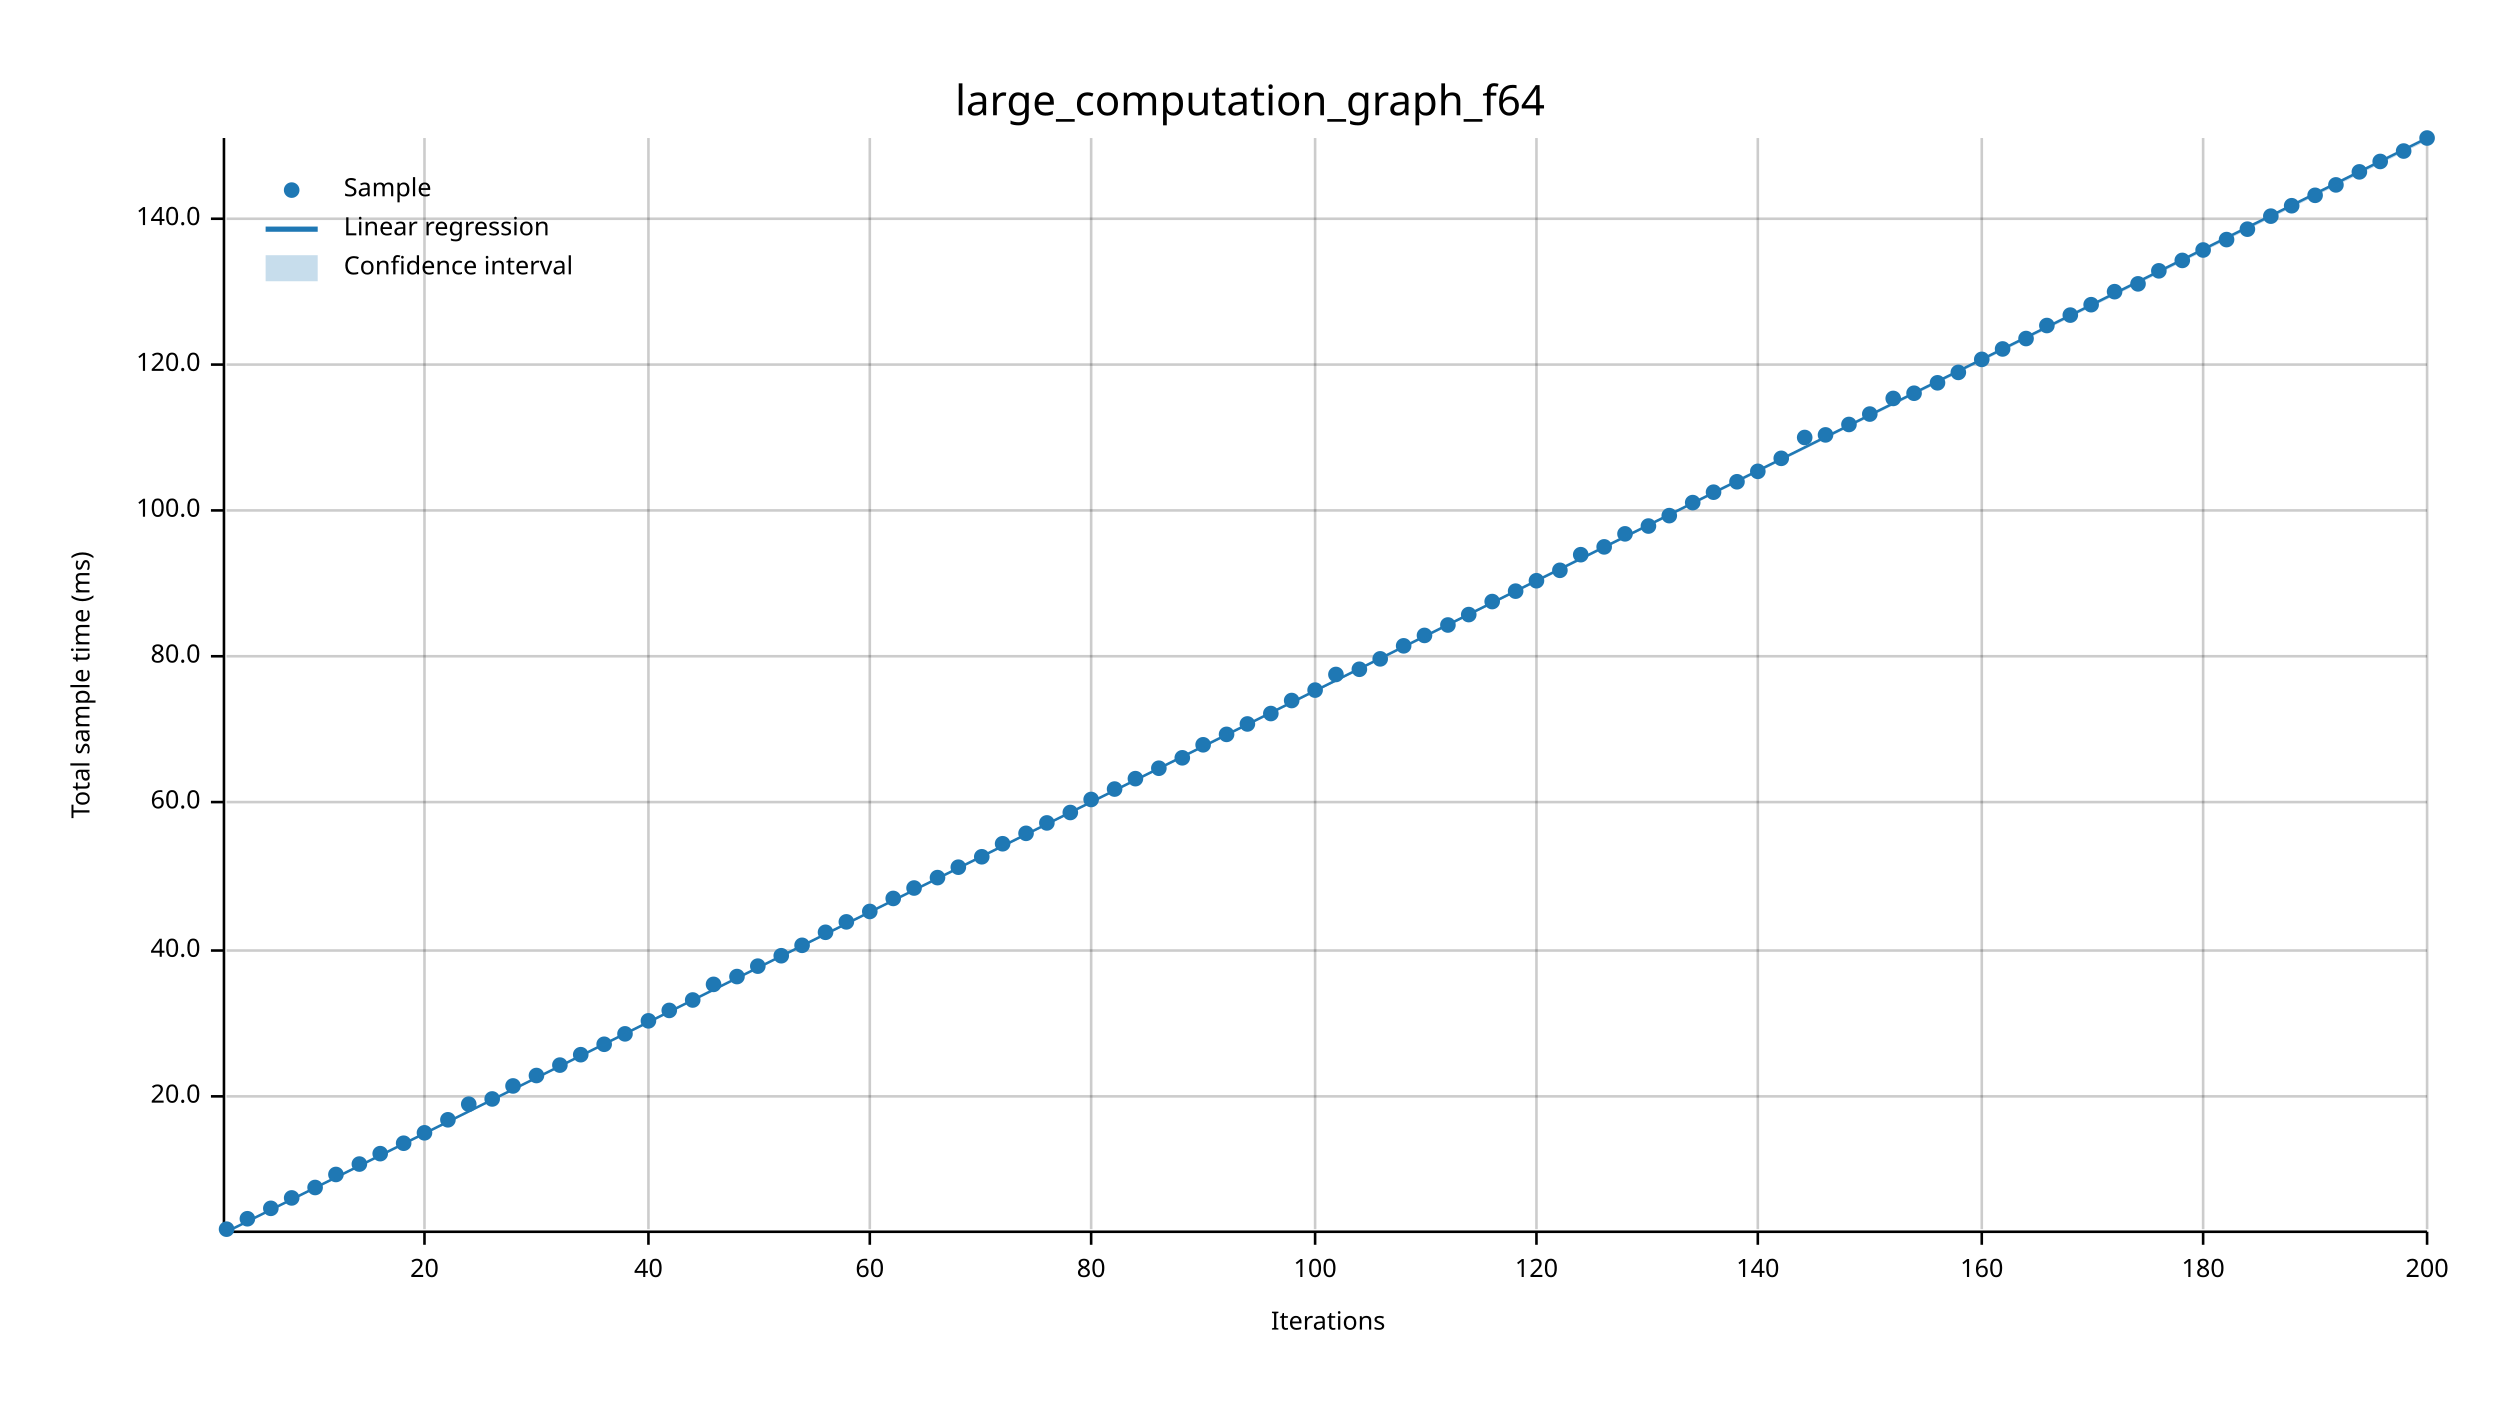
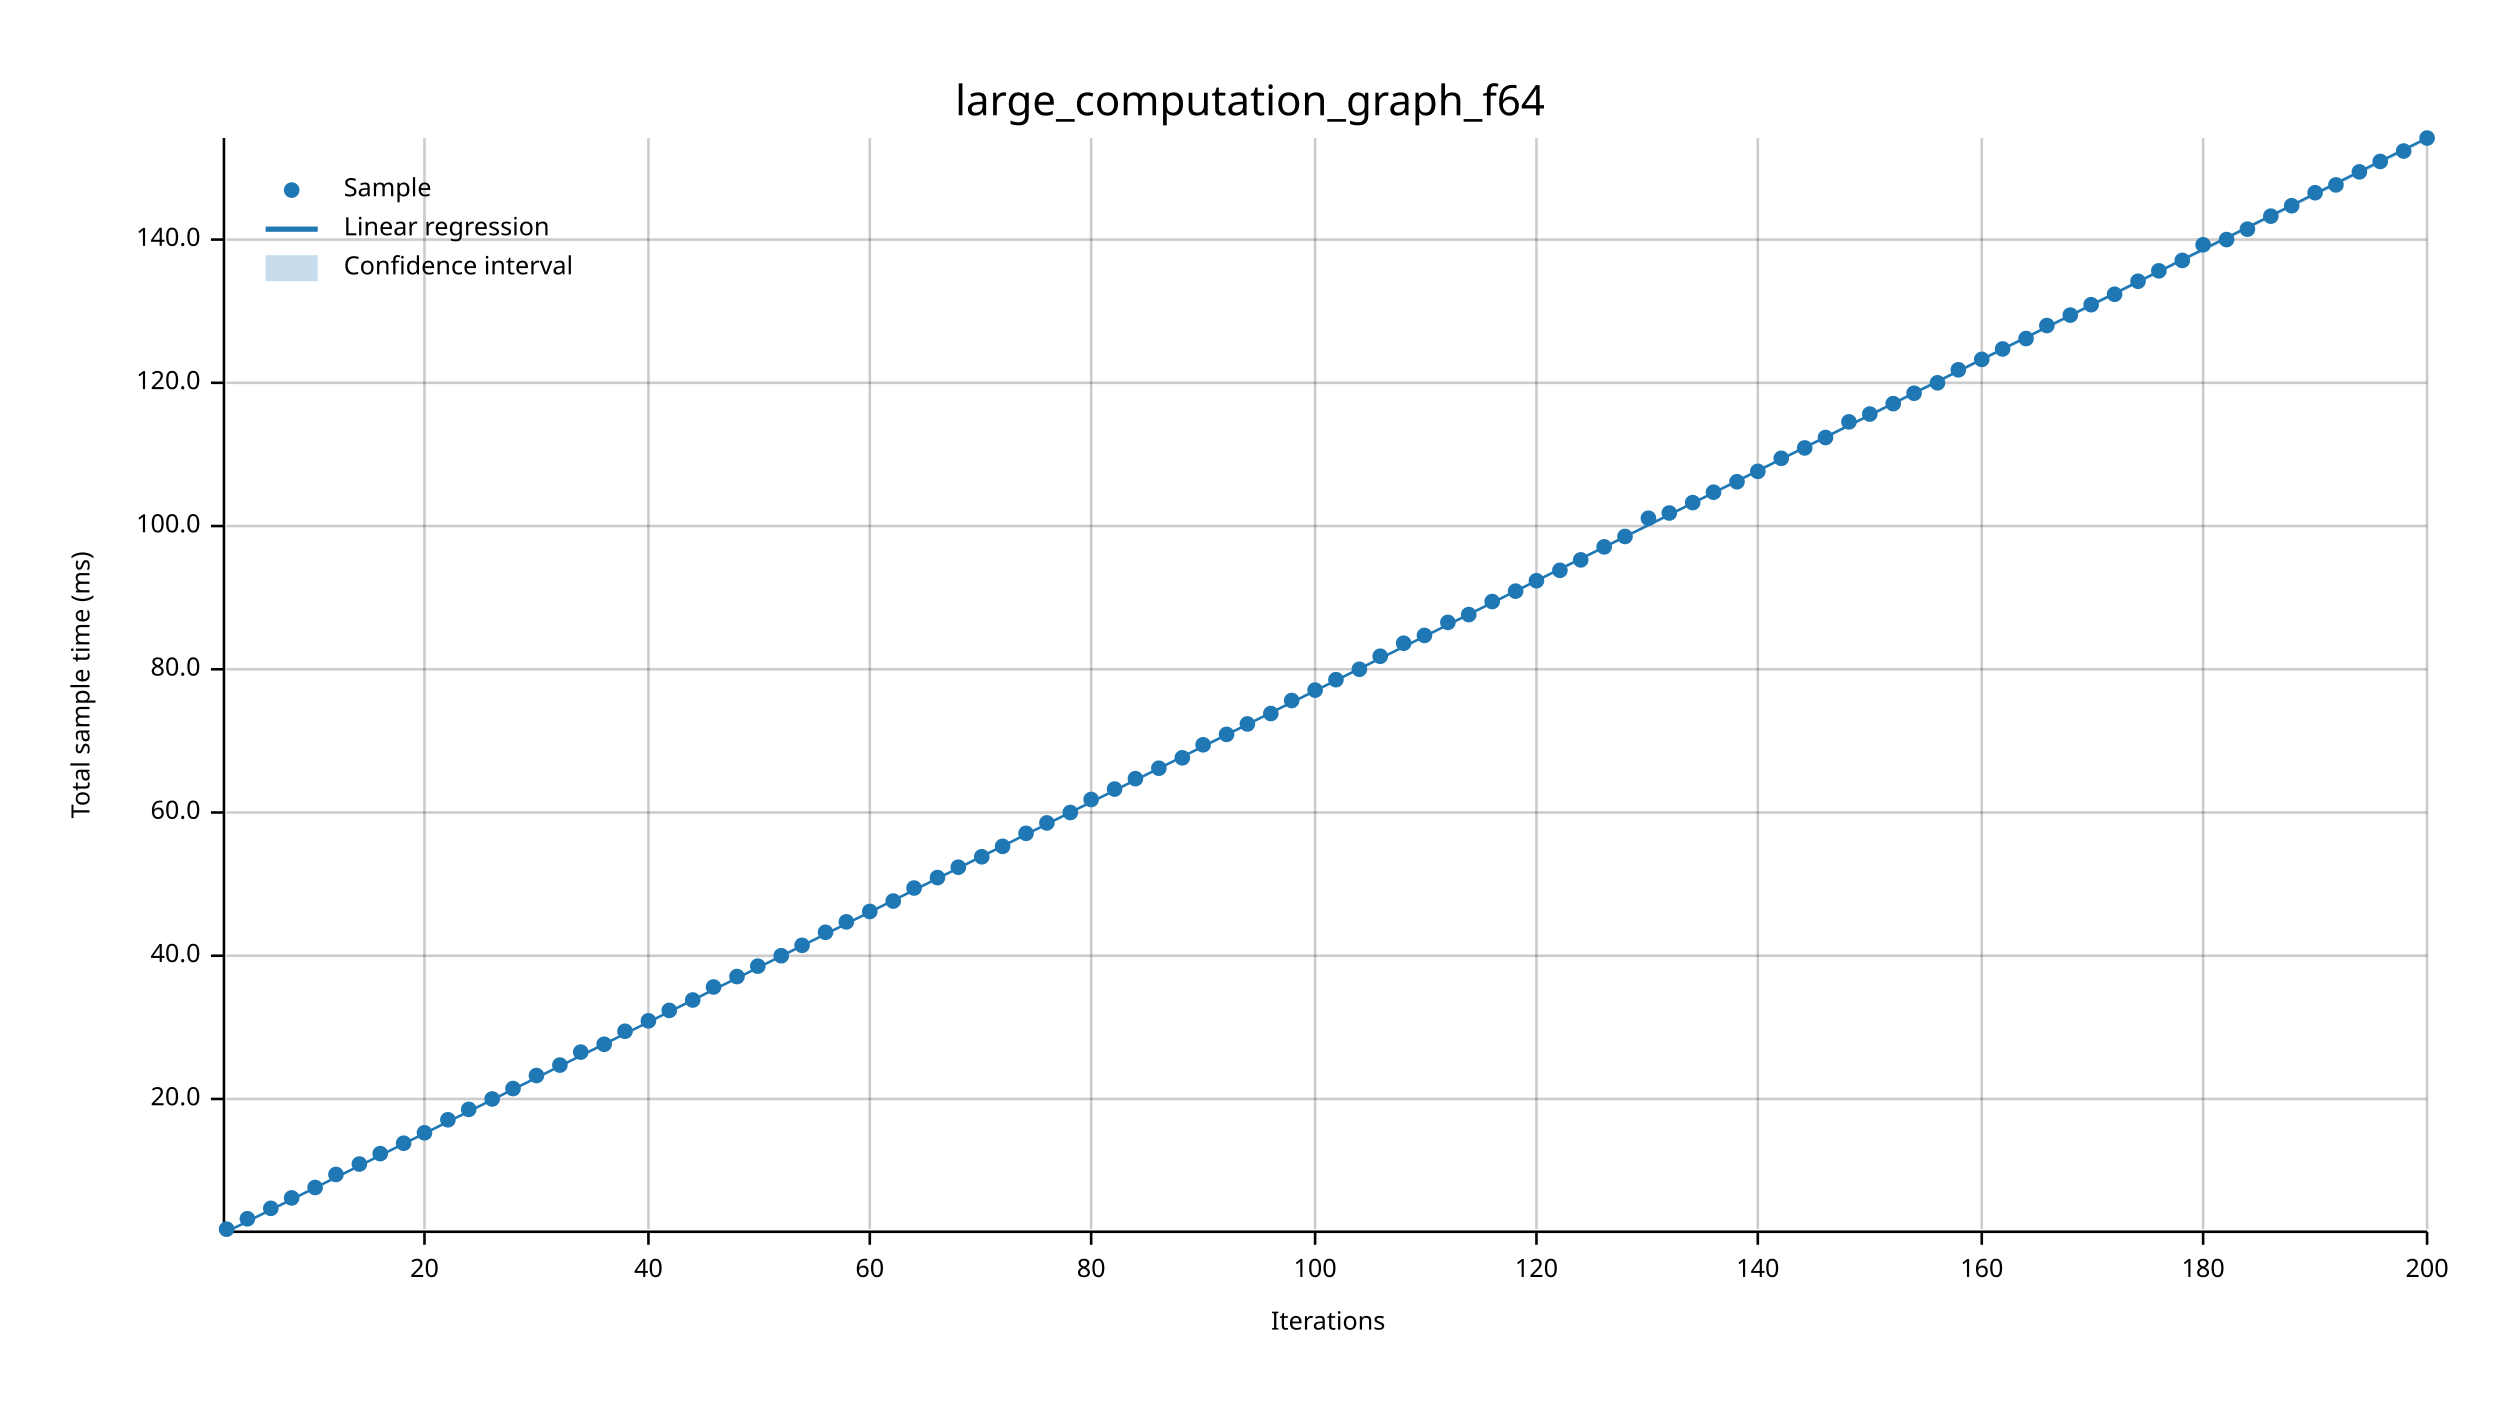
<svg xmlns="http://www.w3.org/2000/svg" width="960" height="540" viewBox="0 0 960 540">
  <text x="480" y="32" dy="0.76em" text-anchor="middle" font-family="sans-serif" font-size="16.129" opacity="1" fill="#000000">
large_computation_graph_f64
</text>
  <text x="27" y="263" dy="0.76em" text-anchor="middle" font-family="sans-serif" font-size="9.677" opacity="1" fill="#000000" transform="rotate(270, 27, 263)">
Total sample time (ms)
</text>
  <text x="510" y="513" dy="-0.5ex" text-anchor="middle" font-family="sans-serif" font-size="9.677" opacity="1" fill="#000000">
Iterations
</text>
  <line opacity="0.2" stroke="#000000" stroke-width="1" x1="163" y1="472" x2="163" y2="53" />
  <line opacity="0.2" stroke="#000000" stroke-width="1" x1="249" y1="472" x2="249" y2="53" />
  <line opacity="0.2" stroke="#000000" stroke-width="1" x1="334" y1="472" x2="334" y2="53" />
  <line opacity="0.2" stroke="#000000" stroke-width="1" x1="419" y1="472" x2="419" y2="53" />
  <line opacity="0.2" stroke="#000000" stroke-width="1" x1="505" y1="472" x2="505" y2="53" />
  <line opacity="0.2" stroke="#000000" stroke-width="1" x1="590" y1="472" x2="590" y2="53" />
  <line opacity="0.2" stroke="#000000" stroke-width="1" x1="675" y1="472" x2="675" y2="53" />
  <line opacity="0.2" stroke="#000000" stroke-width="1" x1="761" y1="472" x2="761" y2="53" />
  <line opacity="0.2" stroke="#000000" stroke-width="1" x1="846" y1="472" x2="846" y2="53" />
  <line opacity="0.2" stroke="#000000" stroke-width="1" x1="932" y1="472" x2="932" y2="53" />
-   <line opacity="0.2" stroke="#000000" stroke-width="1" x1="87" y1="421" x2="932" y2="421" />
-   <line opacity="0.2" stroke="#000000" stroke-width="1" x1="87" y1="365" x2="932" y2="365" />
-   <line opacity="0.2" stroke="#000000" stroke-width="1" x1="87" y1="308" x2="932" y2="308" />
-   <line opacity="0.2" stroke="#000000" stroke-width="1" x1="87" y1="252" x2="932" y2="252" />
-   <line opacity="0.2" stroke="#000000" stroke-width="1" x1="87" y1="196" x2="932" y2="196" />
-   <line opacity="0.2" stroke="#000000" stroke-width="1" x1="87" y1="140" x2="932" y2="140" />
-   <line opacity="0.2" stroke="#000000" stroke-width="1" x1="87" y1="84" x2="932" y2="84" />
+   <line opacity="0.2" stroke="#000000" stroke-width="1" x1="87" y1="422" x2="932" y2="422" />
+   <line opacity="0.2" stroke="#000000" stroke-width="1" x1="87" y1="367" x2="932" y2="367" />
+   <line opacity="0.2" stroke="#000000" stroke-width="1" x1="87" y1="312" x2="932" y2="312" />
+   <line opacity="0.2" stroke="#000000" stroke-width="1" x1="87" y1="257" x2="932" y2="257" />
+   <line opacity="0.2" stroke="#000000" stroke-width="1" x1="87" y1="202" x2="932" y2="202" />
+   <line opacity="0.2" stroke="#000000" stroke-width="1" x1="87" y1="147" x2="932" y2="147" />
+   <line opacity="0.2" stroke="#000000" stroke-width="1" x1="87" y1="92" x2="932" y2="92" />
  <polyline fill="none" opacity="1" stroke="#000000" stroke-width="1" points="86,53 86,472 " />
-   <text x="77" y="421" dy="0.5ex" text-anchor="end" font-family="sans-serif" font-size="9.677" opacity="1" fill="#000000">
+   <text x="77" y="422" dy="0.5ex" text-anchor="end" font-family="sans-serif" font-size="9.677" opacity="1" fill="#000000">
20.0
</text>
-   <polyline fill="none" opacity="1" stroke="#000000" stroke-width="1" points="81,421 86,421 " />
-   <text x="77" y="365" dy="0.5ex" text-anchor="end" font-family="sans-serif" font-size="9.677" opacity="1" fill="#000000">
+   <polyline fill="none" opacity="1" stroke="#000000" stroke-width="1" points="81,422 86,422 " />
+   <text x="77" y="367" dy="0.5ex" text-anchor="end" font-family="sans-serif" font-size="9.677" opacity="1" fill="#000000">
40.0
</text>
-   <polyline fill="none" opacity="1" stroke="#000000" stroke-width="1" points="81,365 86,365 " />
-   <text x="77" y="308" dy="0.5ex" text-anchor="end" font-family="sans-serif" font-size="9.677" opacity="1" fill="#000000">
+   <polyline fill="none" opacity="1" stroke="#000000" stroke-width="1" points="81,367 86,367 " />
+   <text x="77" y="312" dy="0.5ex" text-anchor="end" font-family="sans-serif" font-size="9.677" opacity="1" fill="#000000">
60.0
</text>
-   <polyline fill="none" opacity="1" stroke="#000000" stroke-width="1" points="81,308 86,308 " />
-   <text x="77" y="252" dy="0.5ex" text-anchor="end" font-family="sans-serif" font-size="9.677" opacity="1" fill="#000000">
+   <polyline fill="none" opacity="1" stroke="#000000" stroke-width="1" points="81,312 86,312 " />
+   <text x="77" y="257" dy="0.5ex" text-anchor="end" font-family="sans-serif" font-size="9.677" opacity="1" fill="#000000">
80.0
</text>
-   <polyline fill="none" opacity="1" stroke="#000000" stroke-width="1" points="81,252 86,252 " />
-   <text x="77" y="196" dy="0.5ex" text-anchor="end" font-family="sans-serif" font-size="9.677" opacity="1" fill="#000000">
+   <polyline fill="none" opacity="1" stroke="#000000" stroke-width="1" points="81,257 86,257 " />
+   <text x="77" y="202" dy="0.5ex" text-anchor="end" font-family="sans-serif" font-size="9.677" opacity="1" fill="#000000">
100.0
</text>
-   <polyline fill="none" opacity="1" stroke="#000000" stroke-width="1" points="81,196 86,196 " />
-   <text x="77" y="140" dy="0.5ex" text-anchor="end" font-family="sans-serif" font-size="9.677" opacity="1" fill="#000000">
+   <polyline fill="none" opacity="1" stroke="#000000" stroke-width="1" points="81,202 86,202 " />
+   <text x="77" y="147" dy="0.5ex" text-anchor="end" font-family="sans-serif" font-size="9.677" opacity="1" fill="#000000">
120.0
</text>
-   <polyline fill="none" opacity="1" stroke="#000000" stroke-width="1" points="81,140 86,140 " />
-   <text x="77" y="84" dy="0.5ex" text-anchor="end" font-family="sans-serif" font-size="9.677" opacity="1" fill="#000000">
+   <polyline fill="none" opacity="1" stroke="#000000" stroke-width="1" points="81,147 86,147 " />
+   <text x="77" y="92" dy="0.5ex" text-anchor="end" font-family="sans-serif" font-size="9.677" opacity="1" fill="#000000">
140.0
</text>
-   <polyline fill="none" opacity="1" stroke="#000000" stroke-width="1" points="81,84 86,84 " />
+   <polyline fill="none" opacity="1" stroke="#000000" stroke-width="1" points="81,92 86,92 " />
  <polyline fill="none" opacity="1" stroke="#000000" stroke-width="1" points="87,473 932,473 " />
  <text x="163" y="483" dy="0.76em" text-anchor="middle" font-family="sans-serif" font-size="9.677" opacity="1" fill="#000000">
20
</text>
  <polyline fill="none" opacity="1" stroke="#000000" stroke-width="1" points="163,473 163,478 " />
  <text x="249" y="483" dy="0.76em" text-anchor="middle" font-family="sans-serif" font-size="9.677" opacity="1" fill="#000000">
40
</text>
  <polyline fill="none" opacity="1" stroke="#000000" stroke-width="1" points="249,473 249,478 " />
  <text x="334" y="483" dy="0.76em" text-anchor="middle" font-family="sans-serif" font-size="9.677" opacity="1" fill="#000000">
60
</text>
  <polyline fill="none" opacity="1" stroke="#000000" stroke-width="1" points="334,473 334,478 " />
  <text x="419" y="483" dy="0.76em" text-anchor="middle" font-family="sans-serif" font-size="9.677" opacity="1" fill="#000000">
80
</text>
  <polyline fill="none" opacity="1" stroke="#000000" stroke-width="1" points="419,473 419,478 " />
  <text x="505" y="483" dy="0.76em" text-anchor="middle" font-family="sans-serif" font-size="9.677" opacity="1" fill="#000000">
100
</text>
  <polyline fill="none" opacity="1" stroke="#000000" stroke-width="1" points="505,473 505,478 " />
  <text x="590" y="483" dy="0.76em" text-anchor="middle" font-family="sans-serif" font-size="9.677" opacity="1" fill="#000000">
120
</text>
  <polyline fill="none" opacity="1" stroke="#000000" stroke-width="1" points="590,473 590,478 " />
  <text x="675" y="483" dy="0.76em" text-anchor="middle" font-family="sans-serif" font-size="9.677" opacity="1" fill="#000000">
140
</text>
  <polyline fill="none" opacity="1" stroke="#000000" stroke-width="1" points="675,473 675,478 " />
  <text x="761" y="483" dy="0.76em" text-anchor="middle" font-family="sans-serif" font-size="9.677" opacity="1" fill="#000000">
160
</text>
  <polyline fill="none" opacity="1" stroke="#000000" stroke-width="1" points="761,473 761,478 " />
  <text x="846" y="483" dy="0.76em" text-anchor="middle" font-family="sans-serif" font-size="9.677" opacity="1" fill="#000000">
180
</text>
  <polyline fill="none" opacity="1" stroke="#000000" stroke-width="1" points="846,473 846,478 " />
  <text x="932" y="483" dy="0.76em" text-anchor="middle" font-family="sans-serif" font-size="9.677" opacity="1" fill="#000000">
200
</text>
  <polyline fill="none" opacity="1" stroke="#000000" stroke-width="1" points="932,473 932,478 " />
  <circle cx="87" cy="472" r="3" opacity="1" fill="#1F78B4" stroke="none" stroke-width="1" />
  <circle cx="95" cy="468" r="3" opacity="1" fill="#1F78B4" stroke="none" stroke-width="1" />
  <circle cx="104" cy="464" r="3" opacity="1" fill="#1F78B4" stroke="none" stroke-width="1" />
  <circle cx="112" cy="460" r="3" opacity="1" fill="#1F78B4" stroke="none" stroke-width="1" />
  <circle cx="121" cy="456" r="3" opacity="1" fill="#1F78B4" stroke="none" stroke-width="1" />
  <circle cx="129" cy="451" r="3" opacity="1" fill="#1F78B4" stroke="none" stroke-width="1" />
  <circle cx="138" cy="447" r="3" opacity="1" fill="#1F78B4" stroke="none" stroke-width="1" />
  <circle cx="146" cy="443" r="3" opacity="1" fill="#1F78B4" stroke="none" stroke-width="1" />
  <circle cx="155" cy="439" r="3" opacity="1" fill="#1F78B4" stroke="none" stroke-width="1" />
  <circle cx="163" cy="435" r="3" opacity="1" fill="#1F78B4" stroke="none" stroke-width="1" />
  <circle cx="172" cy="430" r="3" opacity="1" fill="#1F78B4" stroke="none" stroke-width="1" />
-   <circle cx="180" cy="424" r="3" opacity="1" fill="#1F78B4" stroke="none" stroke-width="1" />
+   <circle cx="180" cy="426" r="3" opacity="1" fill="#1F78B4" stroke="none" stroke-width="1" />
  <circle cx="189" cy="422" r="3" opacity="1" fill="#1F78B4" stroke="none" stroke-width="1" />
-   <circle cx="197" cy="417" r="3" opacity="1" fill="#1F78B4" stroke="none" stroke-width="1" />
+   <circle cx="197" cy="418" r="3" opacity="1" fill="#1F78B4" stroke="none" stroke-width="1" />
  <circle cx="206" cy="413" r="3" opacity="1" fill="#1F78B4" stroke="none" stroke-width="1" />
  <circle cx="215" cy="409" r="3" opacity="1" fill="#1F78B4" stroke="none" stroke-width="1" />
-   <circle cx="223" cy="405" r="3" opacity="1" fill="#1F78B4" stroke="none" stroke-width="1" />
+   <circle cx="223" cy="404" r="3" opacity="1" fill="#1F78B4" stroke="none" stroke-width="1" />
  <circle cx="232" cy="401" r="3" opacity="1" fill="#1F78B4" stroke="none" stroke-width="1" />
-   <circle cx="240" cy="397" r="3" opacity="1" fill="#1F78B4" stroke="none" stroke-width="1" />
+   <circle cx="240" cy="396" r="3" opacity="1" fill="#1F78B4" stroke="none" stroke-width="1" />
  <circle cx="249" cy="392" r="3" opacity="1" fill="#1F78B4" stroke="none" stroke-width="1" />
  <circle cx="257" cy="388" r="3" opacity="1" fill="#1F78B4" stroke="none" stroke-width="1" />
  <circle cx="266" cy="384" r="3" opacity="1" fill="#1F78B4" stroke="none" stroke-width="1" />
-   <circle cx="274" cy="378" r="3" opacity="1" fill="#1F78B4" stroke="none" stroke-width="1" />
+   <circle cx="274" cy="379" r="3" opacity="1" fill="#1F78B4" stroke="none" stroke-width="1" />
  <circle cx="283" cy="375" r="3" opacity="1" fill="#1F78B4" stroke="none" stroke-width="1" />
  <circle cx="291" cy="371" r="3" opacity="1" fill="#1F78B4" stroke="none" stroke-width="1" />
  <circle cx="300" cy="367" r="3" opacity="1" fill="#1F78B4" stroke="none" stroke-width="1" />
  <circle cx="308" cy="363" r="3" opacity="1" fill="#1F78B4" stroke="none" stroke-width="1" />
  <circle cx="317" cy="358" r="3" opacity="1" fill="#1F78B4" stroke="none" stroke-width="1" />
  <circle cx="325" cy="354" r="3" opacity="1" fill="#1F78B4" stroke="none" stroke-width="1" />
  <circle cx="334" cy="350" r="3" opacity="1" fill="#1F78B4" stroke="none" stroke-width="1" />
-   <circle cx="343" cy="345" r="3" opacity="1" fill="#1F78B4" stroke="none" stroke-width="1" />
+   <circle cx="343" cy="346" r="3" opacity="1" fill="#1F78B4" stroke="none" stroke-width="1" />
  <circle cx="351" cy="341" r="3" opacity="1" fill="#1F78B4" stroke="none" stroke-width="1" />
  <circle cx="360" cy="337" r="3" opacity="1" fill="#1F78B4" stroke="none" stroke-width="1" />
  <circle cx="368" cy="333" r="3" opacity="1" fill="#1F78B4" stroke="none" stroke-width="1" />
  <circle cx="377" cy="329" r="3" opacity="1" fill="#1F78B4" stroke="none" stroke-width="1" />
-   <circle cx="385" cy="324" r="3" opacity="1" fill="#1F78B4" stroke="none" stroke-width="1" />
+   <circle cx="385" cy="325" r="3" opacity="1" fill="#1F78B4" stroke="none" stroke-width="1" />
  <circle cx="394" cy="320" r="3" opacity="1" fill="#1F78B4" stroke="none" stroke-width="1" />
  <circle cx="402" cy="316" r="3" opacity="1" fill="#1F78B4" stroke="none" stroke-width="1" />
  <circle cx="411" cy="312" r="3" opacity="1" fill="#1F78B4" stroke="none" stroke-width="1" />
  <circle cx="419" cy="307" r="3" opacity="1" fill="#1F78B4" stroke="none" stroke-width="1" />
  <circle cx="428" cy="303" r="3" opacity="1" fill="#1F78B4" stroke="none" stroke-width="1" />
  <circle cx="436" cy="299" r="3" opacity="1" fill="#1F78B4" stroke="none" stroke-width="1" />
  <circle cx="445" cy="295" r="3" opacity="1" fill="#1F78B4" stroke="none" stroke-width="1" />
  <circle cx="454" cy="291" r="3" opacity="1" fill="#1F78B4" stroke="none" stroke-width="1" />
  <circle cx="462" cy="286" r="3" opacity="1" fill="#1F78B4" stroke="none" stroke-width="1" />
  <circle cx="471" cy="282" r="3" opacity="1" fill="#1F78B4" stroke="none" stroke-width="1" />
  <circle cx="479" cy="278" r="3" opacity="1" fill="#1F78B4" stroke="none" stroke-width="1" />
  <circle cx="488" cy="274" r="3" opacity="1" fill="#1F78B4" stroke="none" stroke-width="1" />
  <circle cx="496" cy="269" r="3" opacity="1" fill="#1F78B4" stroke="none" stroke-width="1" />
  <circle cx="505" cy="265" r="3" opacity="1" fill="#1F78B4" stroke="none" stroke-width="1" />
-   <circle cx="513" cy="259" r="3" opacity="1" fill="#1F78B4" stroke="none" stroke-width="1" />
+   <circle cx="513" cy="261" r="3" opacity="1" fill="#1F78B4" stroke="none" stroke-width="1" />
  <circle cx="522" cy="257" r="3" opacity="1" fill="#1F78B4" stroke="none" stroke-width="1" />
-   <circle cx="530" cy="253" r="3" opacity="1" fill="#1F78B4" stroke="none" stroke-width="1" />
-   <circle cx="539" cy="248" r="3" opacity="1" fill="#1F78B4" stroke="none" stroke-width="1" />
+   <circle cx="530" cy="252" r="3" opacity="1" fill="#1F78B4" stroke="none" stroke-width="1" />
+   <circle cx="539" cy="247" r="3" opacity="1" fill="#1F78B4" stroke="none" stroke-width="1" />
  <circle cx="547" cy="244" r="3" opacity="1" fill="#1F78B4" stroke="none" stroke-width="1" />
-   <circle cx="556" cy="240" r="3" opacity="1" fill="#1F78B4" stroke="none" stroke-width="1" />
+   <circle cx="556" cy="239" r="3" opacity="1" fill="#1F78B4" stroke="none" stroke-width="1" />
  <circle cx="564" cy="236" r="3" opacity="1" fill="#1F78B4" stroke="none" stroke-width="1" />
  <circle cx="573" cy="231" r="3" opacity="1" fill="#1F78B4" stroke="none" stroke-width="1" />
  <circle cx="582" cy="227" r="3" opacity="1" fill="#1F78B4" stroke="none" stroke-width="1" />
  <circle cx="590" cy="223" r="3" opacity="1" fill="#1F78B4" stroke="none" stroke-width="1" />
  <circle cx="599" cy="219" r="3" opacity="1" fill="#1F78B4" stroke="none" stroke-width="1" />
-   <circle cx="607" cy="213" r="3" opacity="1" fill="#1F78B4" stroke="none" stroke-width="1" />
+   <circle cx="607" cy="215" r="3" opacity="1" fill="#1F78B4" stroke="none" stroke-width="1" />
  <circle cx="616" cy="210" r="3" opacity="1" fill="#1F78B4" stroke="none" stroke-width="1" />
-   <circle cx="624" cy="205" r="3" opacity="1" fill="#1F78B4" stroke="none" stroke-width="1" />
-   <circle cx="633" cy="202" r="3" opacity="1" fill="#1F78B4" stroke="none" stroke-width="1" />
-   <circle cx="641" cy="198" r="3" opacity="1" fill="#1F78B4" stroke="none" stroke-width="1" />
+   <circle cx="624" cy="206" r="3" opacity="1" fill="#1F78B4" stroke="none" stroke-width="1" />
+   <circle cx="633" cy="199" r="3" opacity="1" fill="#1F78B4" stroke="none" stroke-width="1" />
+   <circle cx="641" cy="197" r="3" opacity="1" fill="#1F78B4" stroke="none" stroke-width="1" />
  <circle cx="650" cy="193" r="3" opacity="1" fill="#1F78B4" stroke="none" stroke-width="1" />
  <circle cx="658" cy="189" r="3" opacity="1" fill="#1F78B4" stroke="none" stroke-width="1" />
  <circle cx="667" cy="185" r="3" opacity="1" fill="#1F78B4" stroke="none" stroke-width="1" />
  <circle cx="675" cy="181" r="3" opacity="1" fill="#1F78B4" stroke="none" stroke-width="1" />
  <circle cx="684" cy="176" r="3" opacity="1" fill="#1F78B4" stroke="none" stroke-width="1" />
-   <circle cx="693" cy="168" r="3" opacity="1" fill="#1F78B4" stroke="none" stroke-width="1" />
-   <circle cx="701" cy="167" r="3" opacity="1" fill="#1F78B4" stroke="none" stroke-width="1" />
-   <circle cx="710" cy="163" r="3" opacity="1" fill="#1F78B4" stroke="none" stroke-width="1" />
+   <circle cx="693" cy="172" r="3" opacity="1" fill="#1F78B4" stroke="none" stroke-width="1" />
+   <circle cx="701" cy="168" r="3" opacity="1" fill="#1F78B4" stroke="none" stroke-width="1" />
+   <circle cx="710" cy="162" r="3" opacity="1" fill="#1F78B4" stroke="none" stroke-width="1" />
  <circle cx="718" cy="159" r="3" opacity="1" fill="#1F78B4" stroke="none" stroke-width="1" />
-   <circle cx="727" cy="153" r="3" opacity="1" fill="#1F78B4" stroke="none" stroke-width="1" />
+   <circle cx="727" cy="155" r="3" opacity="1" fill="#1F78B4" stroke="none" stroke-width="1" />
  <circle cx="735" cy="151" r="3" opacity="1" fill="#1F78B4" stroke="none" stroke-width="1" />
  <circle cx="744" cy="147" r="3" opacity="1" fill="#1F78B4" stroke="none" stroke-width="1" />
-   <circle cx="752" cy="143" r="3" opacity="1" fill="#1F78B4" stroke="none" stroke-width="1" />
+   <circle cx="752" cy="142" r="3" opacity="1" fill="#1F78B4" stroke="none" stroke-width="1" />
  <circle cx="761" cy="138" r="3" opacity="1" fill="#1F78B4" stroke="none" stroke-width="1" />
  <circle cx="769" cy="134" r="3" opacity="1" fill="#1F78B4" stroke="none" stroke-width="1" />
  <circle cx="778" cy="130" r="3" opacity="1" fill="#1F78B4" stroke="none" stroke-width="1" />
  <circle cx="786" cy="125" r="3" opacity="1" fill="#1F78B4" stroke="none" stroke-width="1" />
  <circle cx="795" cy="121" r="3" opacity="1" fill="#1F78B4" stroke="none" stroke-width="1" />
  <circle cx="803" cy="117" r="3" opacity="1" fill="#1F78B4" stroke="none" stroke-width="1" />
-   <circle cx="812" cy="112" r="3" opacity="1" fill="#1F78B4" stroke="none" stroke-width="1" />
-   <circle cx="821" cy="109" r="3" opacity="1" fill="#1F78B4" stroke="none" stroke-width="1" />
+   <circle cx="812" cy="113" r="3" opacity="1" fill="#1F78B4" stroke="none" stroke-width="1" />
+   <circle cx="821" cy="108" r="3" opacity="1" fill="#1F78B4" stroke="none" stroke-width="1" />
  <circle cx="829" cy="104" r="3" opacity="1" fill="#1F78B4" stroke="none" stroke-width="1" />
  <circle cx="838" cy="100" r="3" opacity="1" fill="#1F78B4" stroke="none" stroke-width="1" />
-   <circle cx="846" cy="96" r="3" opacity="1" fill="#1F78B4" stroke="none" stroke-width="1" />
+   <circle cx="846" cy="94" r="3" opacity="1" fill="#1F78B4" stroke="none" stroke-width="1" />
  <circle cx="855" cy="92" r="3" opacity="1" fill="#1F78B4" stroke="none" stroke-width="1" />
  <circle cx="863" cy="88" r="3" opacity="1" fill="#1F78B4" stroke="none" stroke-width="1" />
  <circle cx="872" cy="83" r="3" opacity="1" fill="#1F78B4" stroke="none" stroke-width="1" />
  <circle cx="880" cy="79" r="3" opacity="1" fill="#1F78B4" stroke="none" stroke-width="1" />
-   <circle cx="889" cy="75" r="3" opacity="1" fill="#1F78B4" stroke="none" stroke-width="1" />
+   <circle cx="889" cy="74" r="3" opacity="1" fill="#1F78B4" stroke="none" stroke-width="1" />
  <circle cx="897" cy="71" r="3" opacity="1" fill="#1F78B4" stroke="none" stroke-width="1" />
  <circle cx="906" cy="66" r="3" opacity="1" fill="#1F78B4" stroke="none" stroke-width="1" />
  <circle cx="914" cy="62" r="3" opacity="1" fill="#1F78B4" stroke="none" stroke-width="1" />
  <circle cx="923" cy="58" r="3" opacity="1" fill="#1F78B4" stroke="none" stroke-width="1" />
  <circle cx="932" cy="53" r="3" opacity="1" fill="#1F78B4" stroke="none" stroke-width="1" />
  <polyline fill="none" opacity="1" stroke="#1F78B4" stroke-width="1" points="87,473 932,53 " />
  <polygon opacity="0.25" fill="#1F78B4" points="87,473 932,54 932,53 " />
  <text x="132" y="68" dy="0.76em" text-anchor="start" font-family="sans-serif" font-size="9.677" opacity="1" fill="#000000">
Sample
</text>
  <text x="132" y="83" dy="0.76em" text-anchor="start" font-family="sans-serif" font-size="9.677" opacity="1" fill="#000000">
Linear regression
</text>
  <text x="132" y="98" dy="0.76em" text-anchor="start" font-family="sans-serif" font-size="9.677" opacity="1" fill="#000000">
Confidence interval
</text>
  <circle cx="112" cy="73" r="3" opacity="1" fill="#1F78B4" stroke="none" stroke-width="1" />
  <polyline fill="none" opacity="1" stroke="#1F78B4" stroke-width="2" points="102,88 122,88 " />
  <rect x="102" y="98" width="20" height="10" opacity="0.25" fill="#1F78B4" stroke="none" />
</svg>
